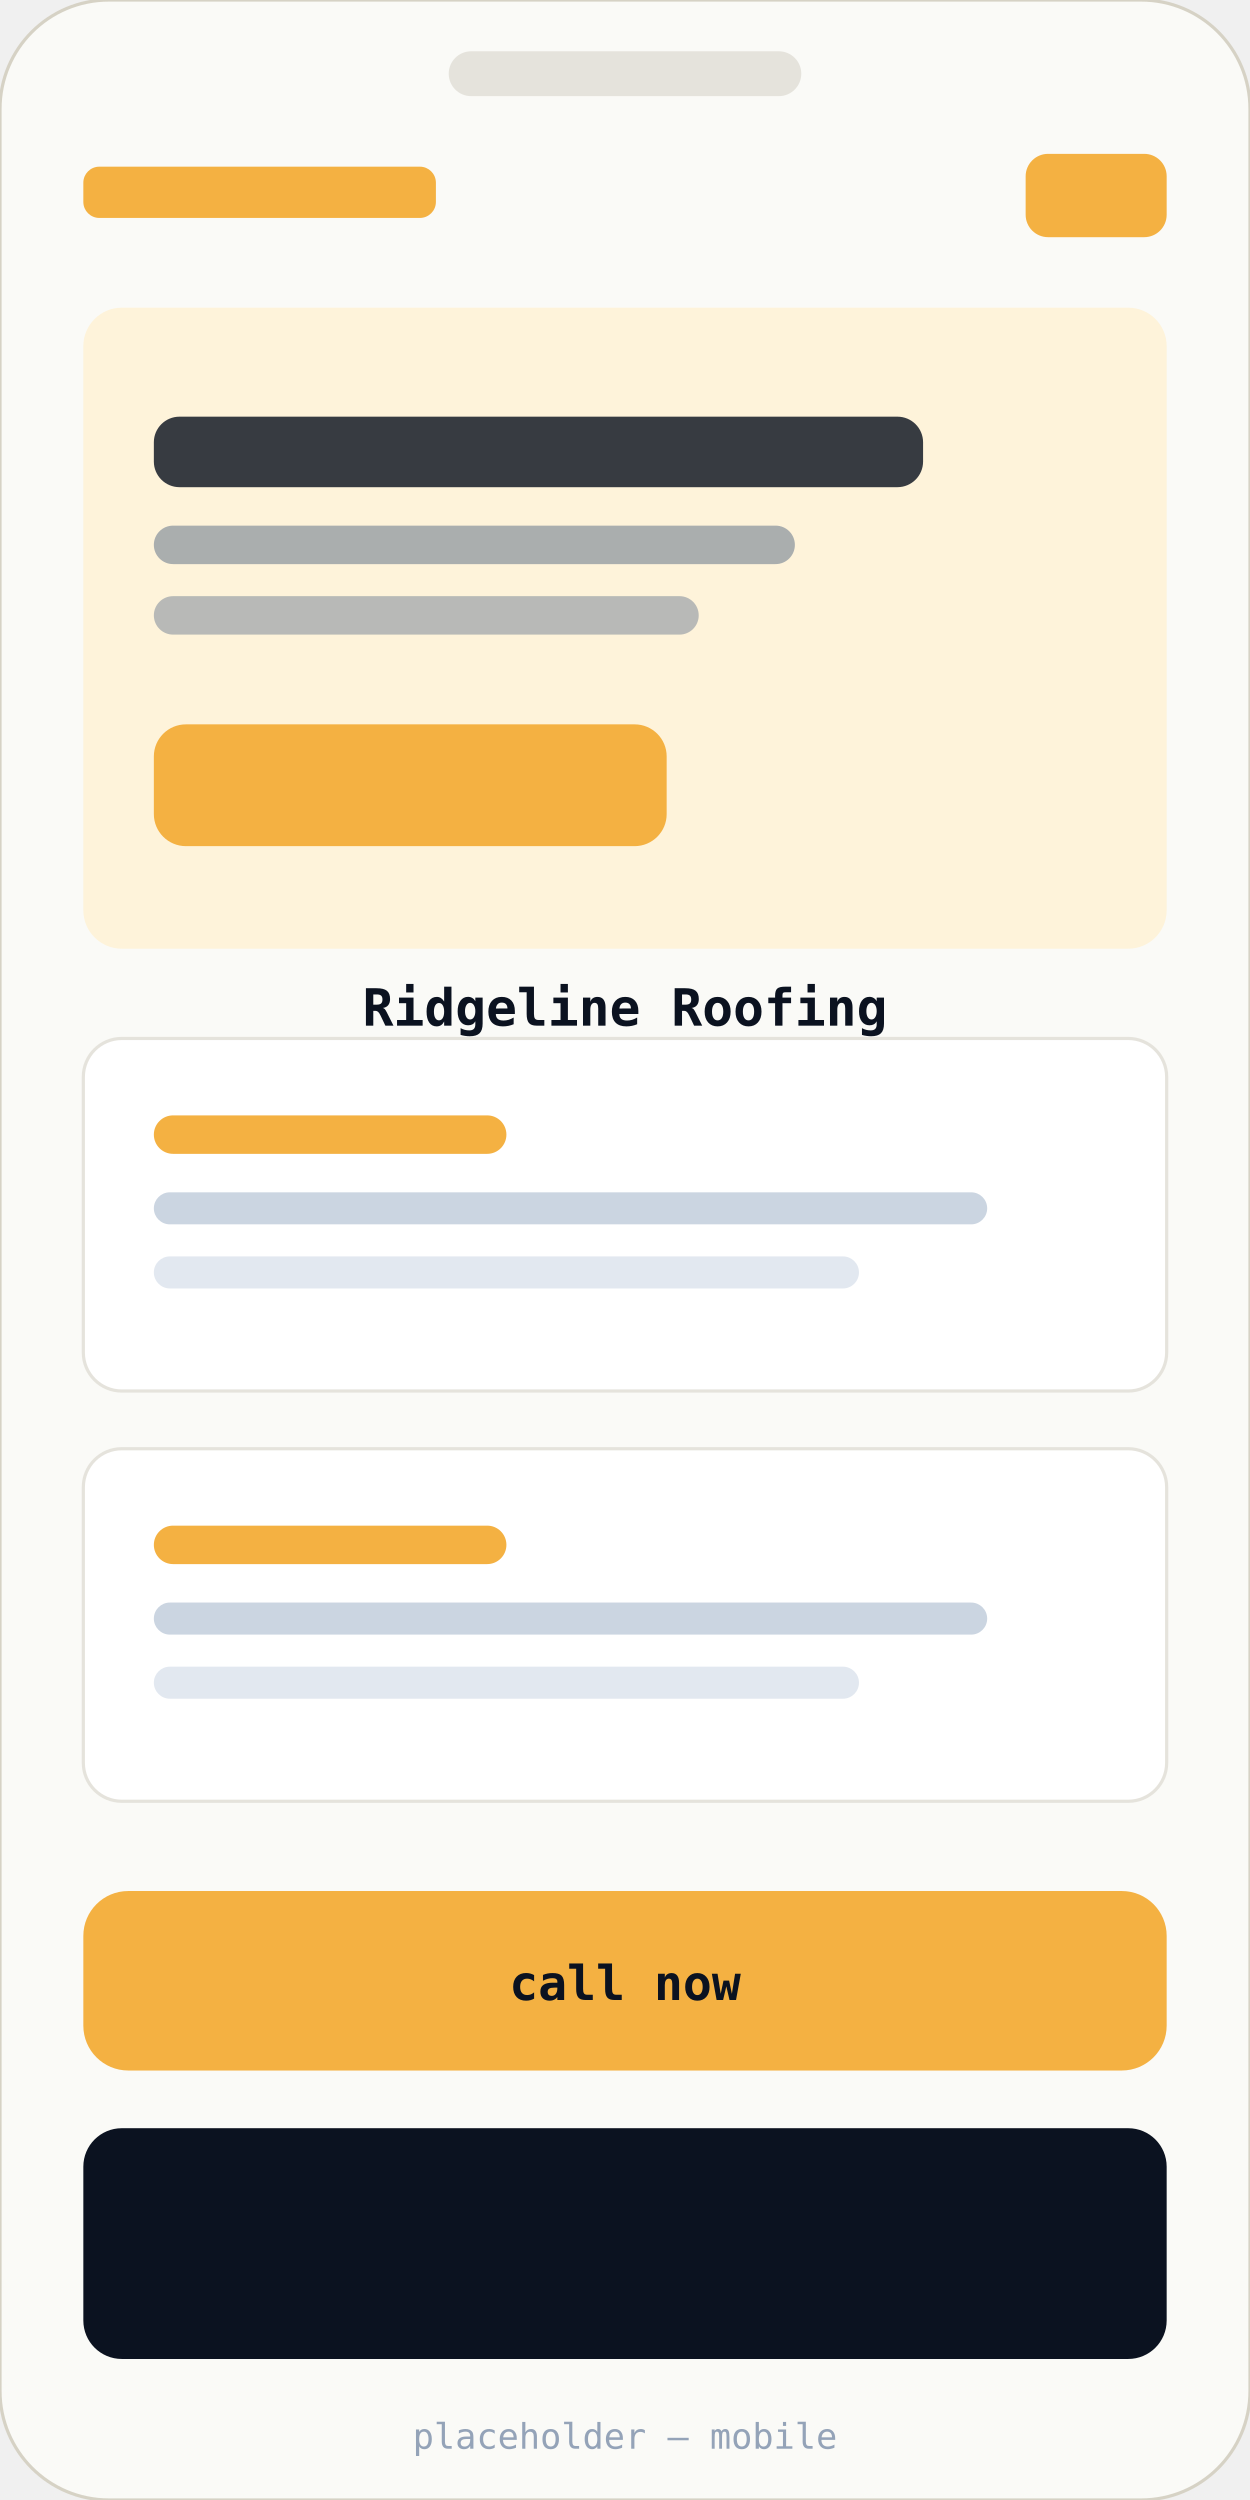
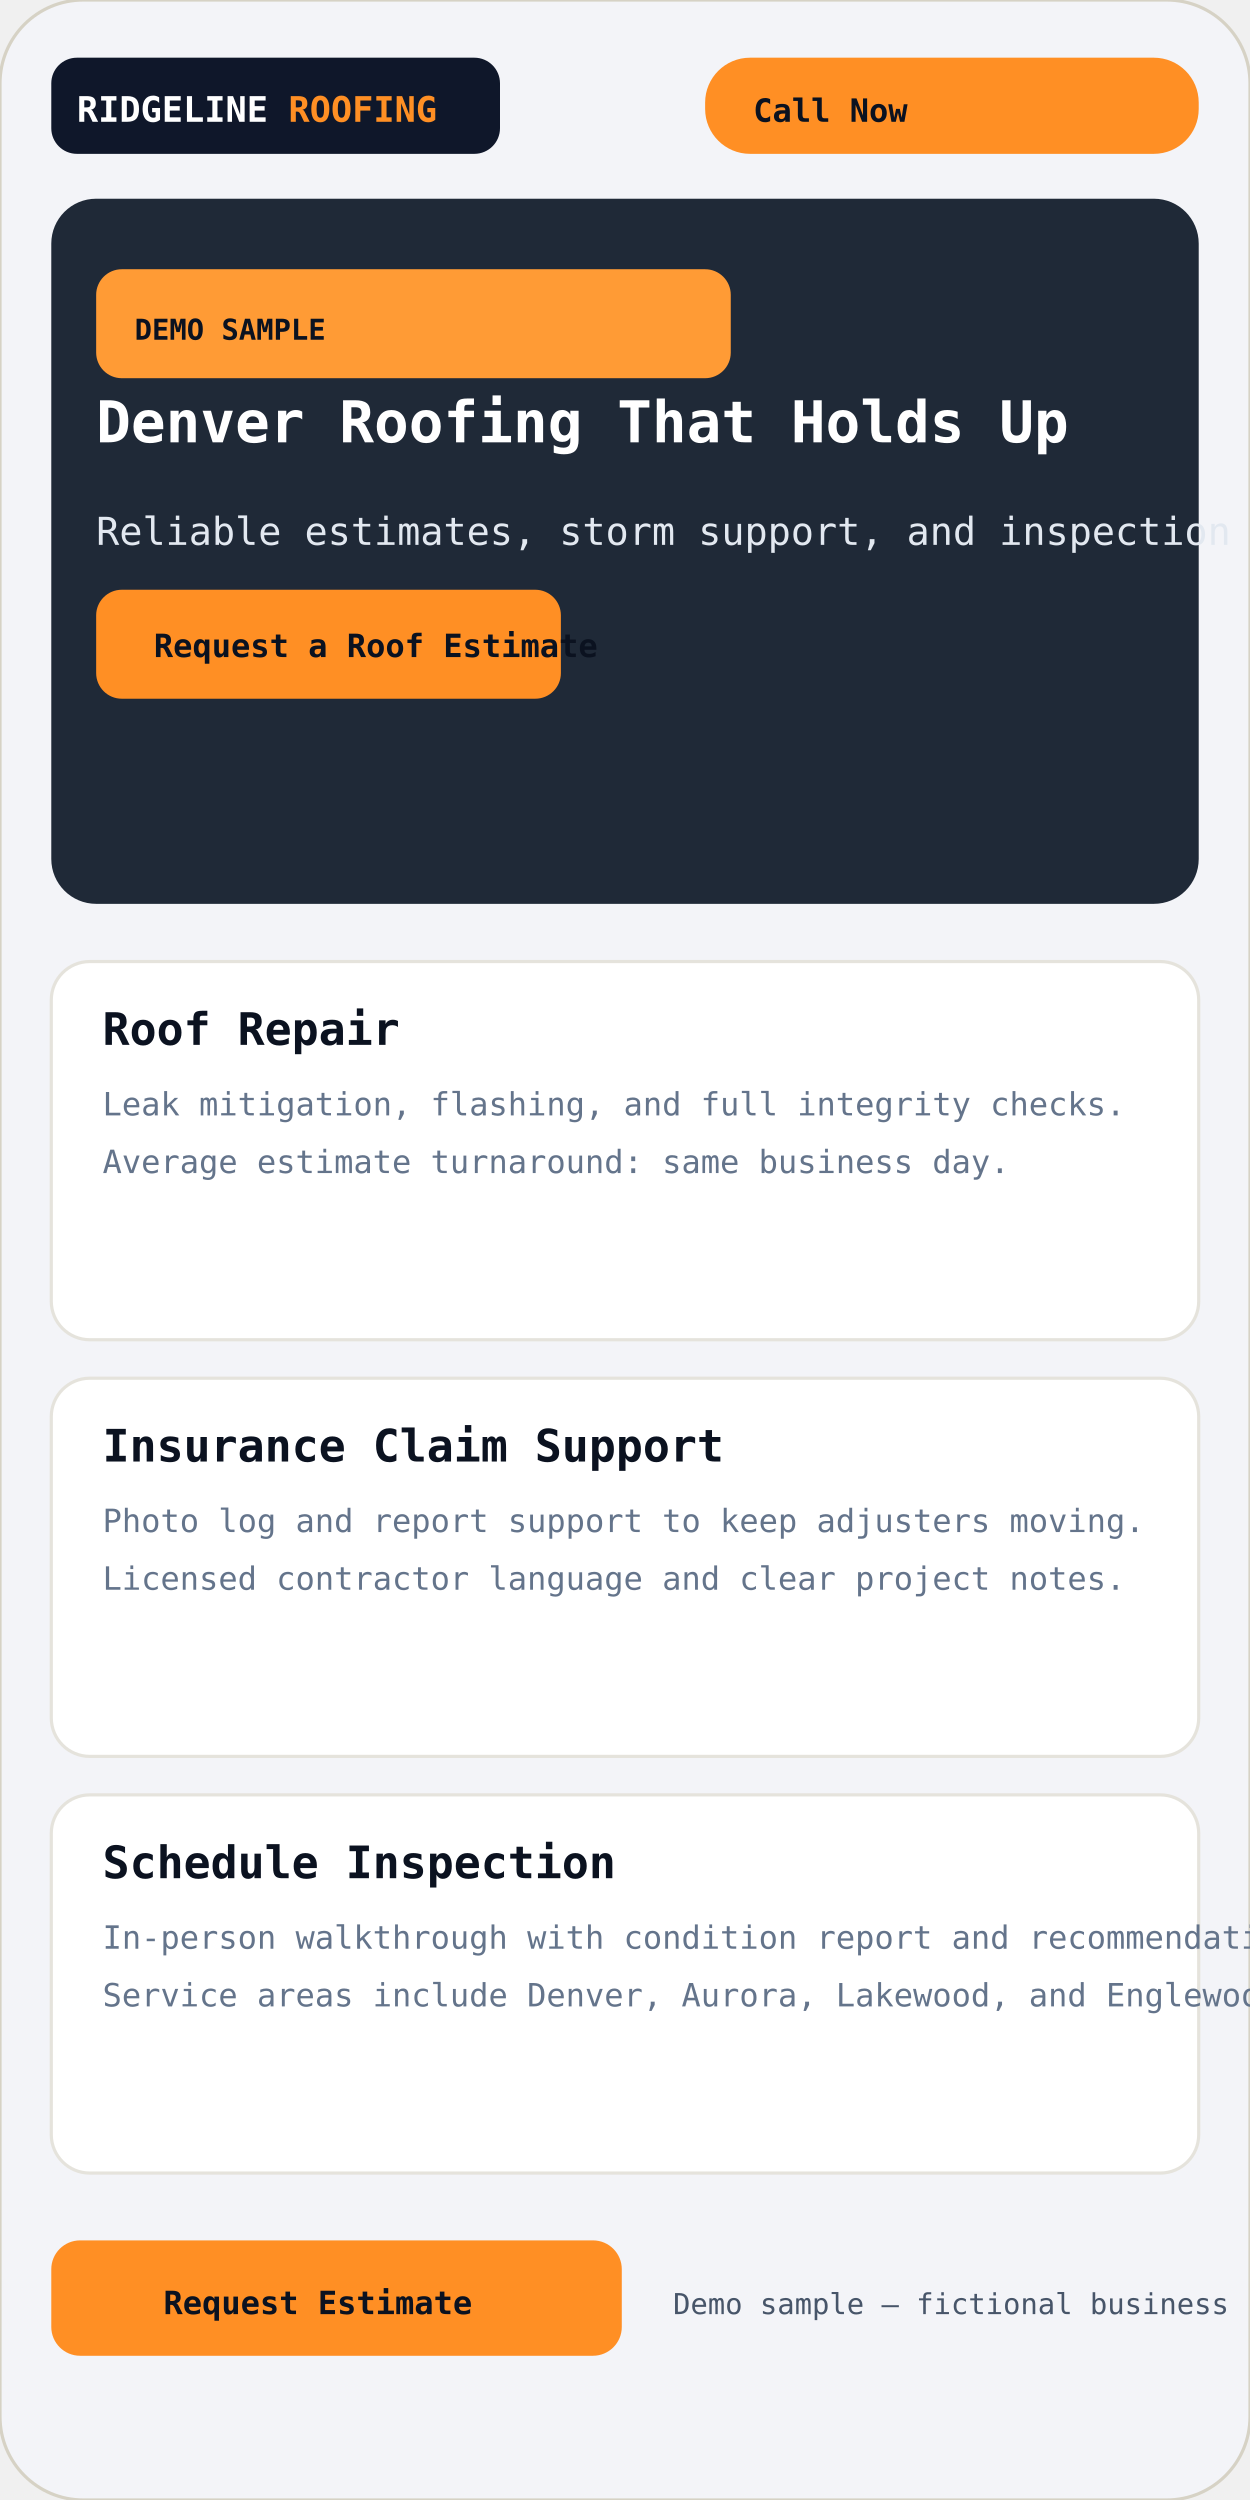
- <svg xmlns="http://www.w3.org/2000/svg" viewBox="0 0 390 780" role="img" aria-label="Ridgeline Roofing mobile preview placeholder">
-   <rect width="390" height="780" rx="34" fill="#fafaf7" stroke="#d6d2c5" />
-   <rect x="140" y="16" width="110" height="14" rx="7" fill="#e5e3dc" />
-   <rect x="26" y="52" width="110" height="16" rx="5" fill="#f4b142" />
-   <rect x="320" y="48" width="44" height="26" rx="7" fill="#f4b142" />
-   <rect x="26" y="96" width="338" height="200" rx="12" fill="#fef3da" />
-   <rect x="48" y="130" width="240" height="22" rx="8" fill="#0b1220" opacity="0.82" />
-   <rect x="48" y="164" width="200" height="12" rx="6" fill="#64748b" opacity="0.55" />
-   <rect x="48" y="186" width="170" height="12" rx="6" fill="#64748b" opacity="0.45" />
-   <rect x="48" y="226" width="160" height="38" rx="10" fill="#f4b142" />
-   <rect x="26" y="324" width="338" height="110" rx="12" fill="#fff" stroke="#e5e3dc" />
-   <rect x="26" y="452" width="338" height="110" rx="12" fill="#fff" stroke="#e5e3dc" />
-   <rect x="48" y="348" width="110" height="12" rx="6" fill="#f4b142" />
-   <rect x="48" y="372" width="260" height="10" rx="5" fill="#cbd5e1" />
-   <rect x="48" y="392" width="220" height="10" rx="5" fill="#e2e8f0" />
-   <rect x="48" y="476" width="110" height="12" rx="6" fill="#f4b142" />
-   <rect x="48" y="500" width="260" height="10" rx="5" fill="#cbd5e1" />
-   <rect x="48" y="520" width="220" height="10" rx="5" fill="#e2e8f0" />
-   <rect x="26" y="590" width="338" height="56" rx="14" fill="#f4b142" />
-   <text x="195" y="624" text-anchor="middle" font-family="'JetBrains Mono', Menlo, monospace" font-size="15" font-weight="700" fill="#0b1220">call now</text>
-   <rect x="26" y="664" width="338" height="72" rx="12" fill="#0b1220" />
-   <text x="195" y="320" text-anchor="middle" font-family="'JetBrains Mono', Menlo, monospace" font-size="16" font-weight="700" fill="#0b1220">Ridgeline Roofing</text>
-   <text x="195" y="764" text-anchor="middle" font-family="'JetBrains Mono', Menlo, monospace" font-size="11" fill="#94a3b8">placeholder — mobile</text>
+ <svg xmlns="http://www.w3.org/2000/svg" viewBox="0 0 390 780" role="img" aria-label="Ridgeline Roofing mobile demo preview">
+   <rect width="390" height="780" rx="26" fill="#f3f4f8" stroke="#d6d2c5" />
+   <rect x="16" y="18" width="140" height="30" rx="8" fill="#0f172a" />
+   <text x="24" y="38" font-family="'JetBrains Mono', Menlo, monospace" font-size="11" fill="#ffffff" font-weight="700">RIDGELINE</text>
+   <text x="90" y="38" font-family="'JetBrains Mono', Menlo, monospace" font-size="11" fill="#ff8f24" font-weight="700">ROOFING</text>
+   <rect x="220" y="18" width="154" height="30" rx="14" fill="#ff8f24" />
+   <text x="235" y="38" font-family="'JetBrains Mono', Menlo, monospace" font-size="10" fill="#0b1220" font-weight="700">Call Now</text>
+   <rect x="16" y="62" width="358" height="220" rx="14" fill="#1f2937" />
+   <rect x="30" y="84" width="198" height="34" rx="8" fill="#ff9b35" />
+   <text x="42" y="106" font-family="'JetBrains Mono', Menlo, monospace" font-size="9" fill="#0b1220" font-weight="700">DEMO SAMPLE</text>
+   <text x="30" y="138" font-family="'JetBrains Mono', Menlo, monospace" font-size="18" fill="#fff" font-weight="700">Denver Roofing That Holds Up</text>
+   <text x="30" y="170" font-family="'JetBrains Mono', Menlo, monospace" font-size="12" fill="#e2e8f0">Reliable estimates, storm support, and inspection scheduling.</text>
+   <rect x="30" y="184" width="145" height="34" rx="8" fill="#ff8f24" />
+   <text x="48" y="205" font-family="'JetBrains Mono', Menlo, monospace" font-size="10" fill="#0b1220" font-weight="700">Request a Roof Estimate</text>
+   <rect x="16" y="300" width="358" height="118" rx="12" fill="#ffffff" stroke="#e5e3dc" />
+   <text x="32" y="326" font-family="'JetBrains Mono', Menlo, monospace" font-size="14" fill="#0b1220" font-weight="700">Roof Repair</text>
+   <text x="32" y="348" font-family="'JetBrains Mono', Menlo, monospace" font-size="10" fill="#64748b">Leak mitigation, flashing, and full integrity checks.</text>
+   <text x="32" y="366" font-family="'JetBrains Mono', Menlo, monospace" font-size="10" fill="#64748b">Average estimate turnaround: same business day.</text>
+   <rect x="16" y="430" width="358" height="118" rx="12" fill="#ffffff" stroke="#e5e3dc" />
+   <text x="32" y="456" font-family="'JetBrains Mono', Menlo, monospace" font-size="14" fill="#0b1220" font-weight="700">Insurance Claim Support</text>
+   <text x="32" y="478" font-family="'JetBrains Mono', Menlo, monospace" font-size="10" fill="#64748b">Photo log and report support to keep adjusters moving.</text>
+   <text x="32" y="496" font-family="'JetBrains Mono', Menlo, monospace" font-size="10" fill="#64748b">Licensed contractor language and clear project notes.</text>
+   <rect x="16" y="560" width="358" height="118" rx="12" fill="#ffffff" stroke="#e5e3dc" />
+   <text x="32" y="586" font-family="'JetBrains Mono', Menlo, monospace" font-size="14" fill="#0b1220" font-weight="700">Schedule Inspection</text>
+   <text x="32" y="608" font-family="'JetBrains Mono', Menlo, monospace" font-size="10" fill="#64748b">In-person walkthrough with condition report and recommendations.</text>
+   <text x="32" y="626" font-family="'JetBrains Mono', Menlo, monospace" font-size="10" fill="#64748b">Service areas include Denver, Aurora, Lakewood, and Englewood.</text>
+   <rect x="16" y="699" width="178" height="36" rx="9" fill="#ff8f24" />
+   <text x="51" y="722" font-family="'JetBrains Mono', Menlo, monospace" font-size="10" fill="#0b1220" font-weight="700">Request Estimate</text>
+   <text x="210" y="722" font-family="'JetBrains Mono', Menlo, monospace" font-size="9" fill="#475569">Demo sample — fictional business</text>
</svg>
